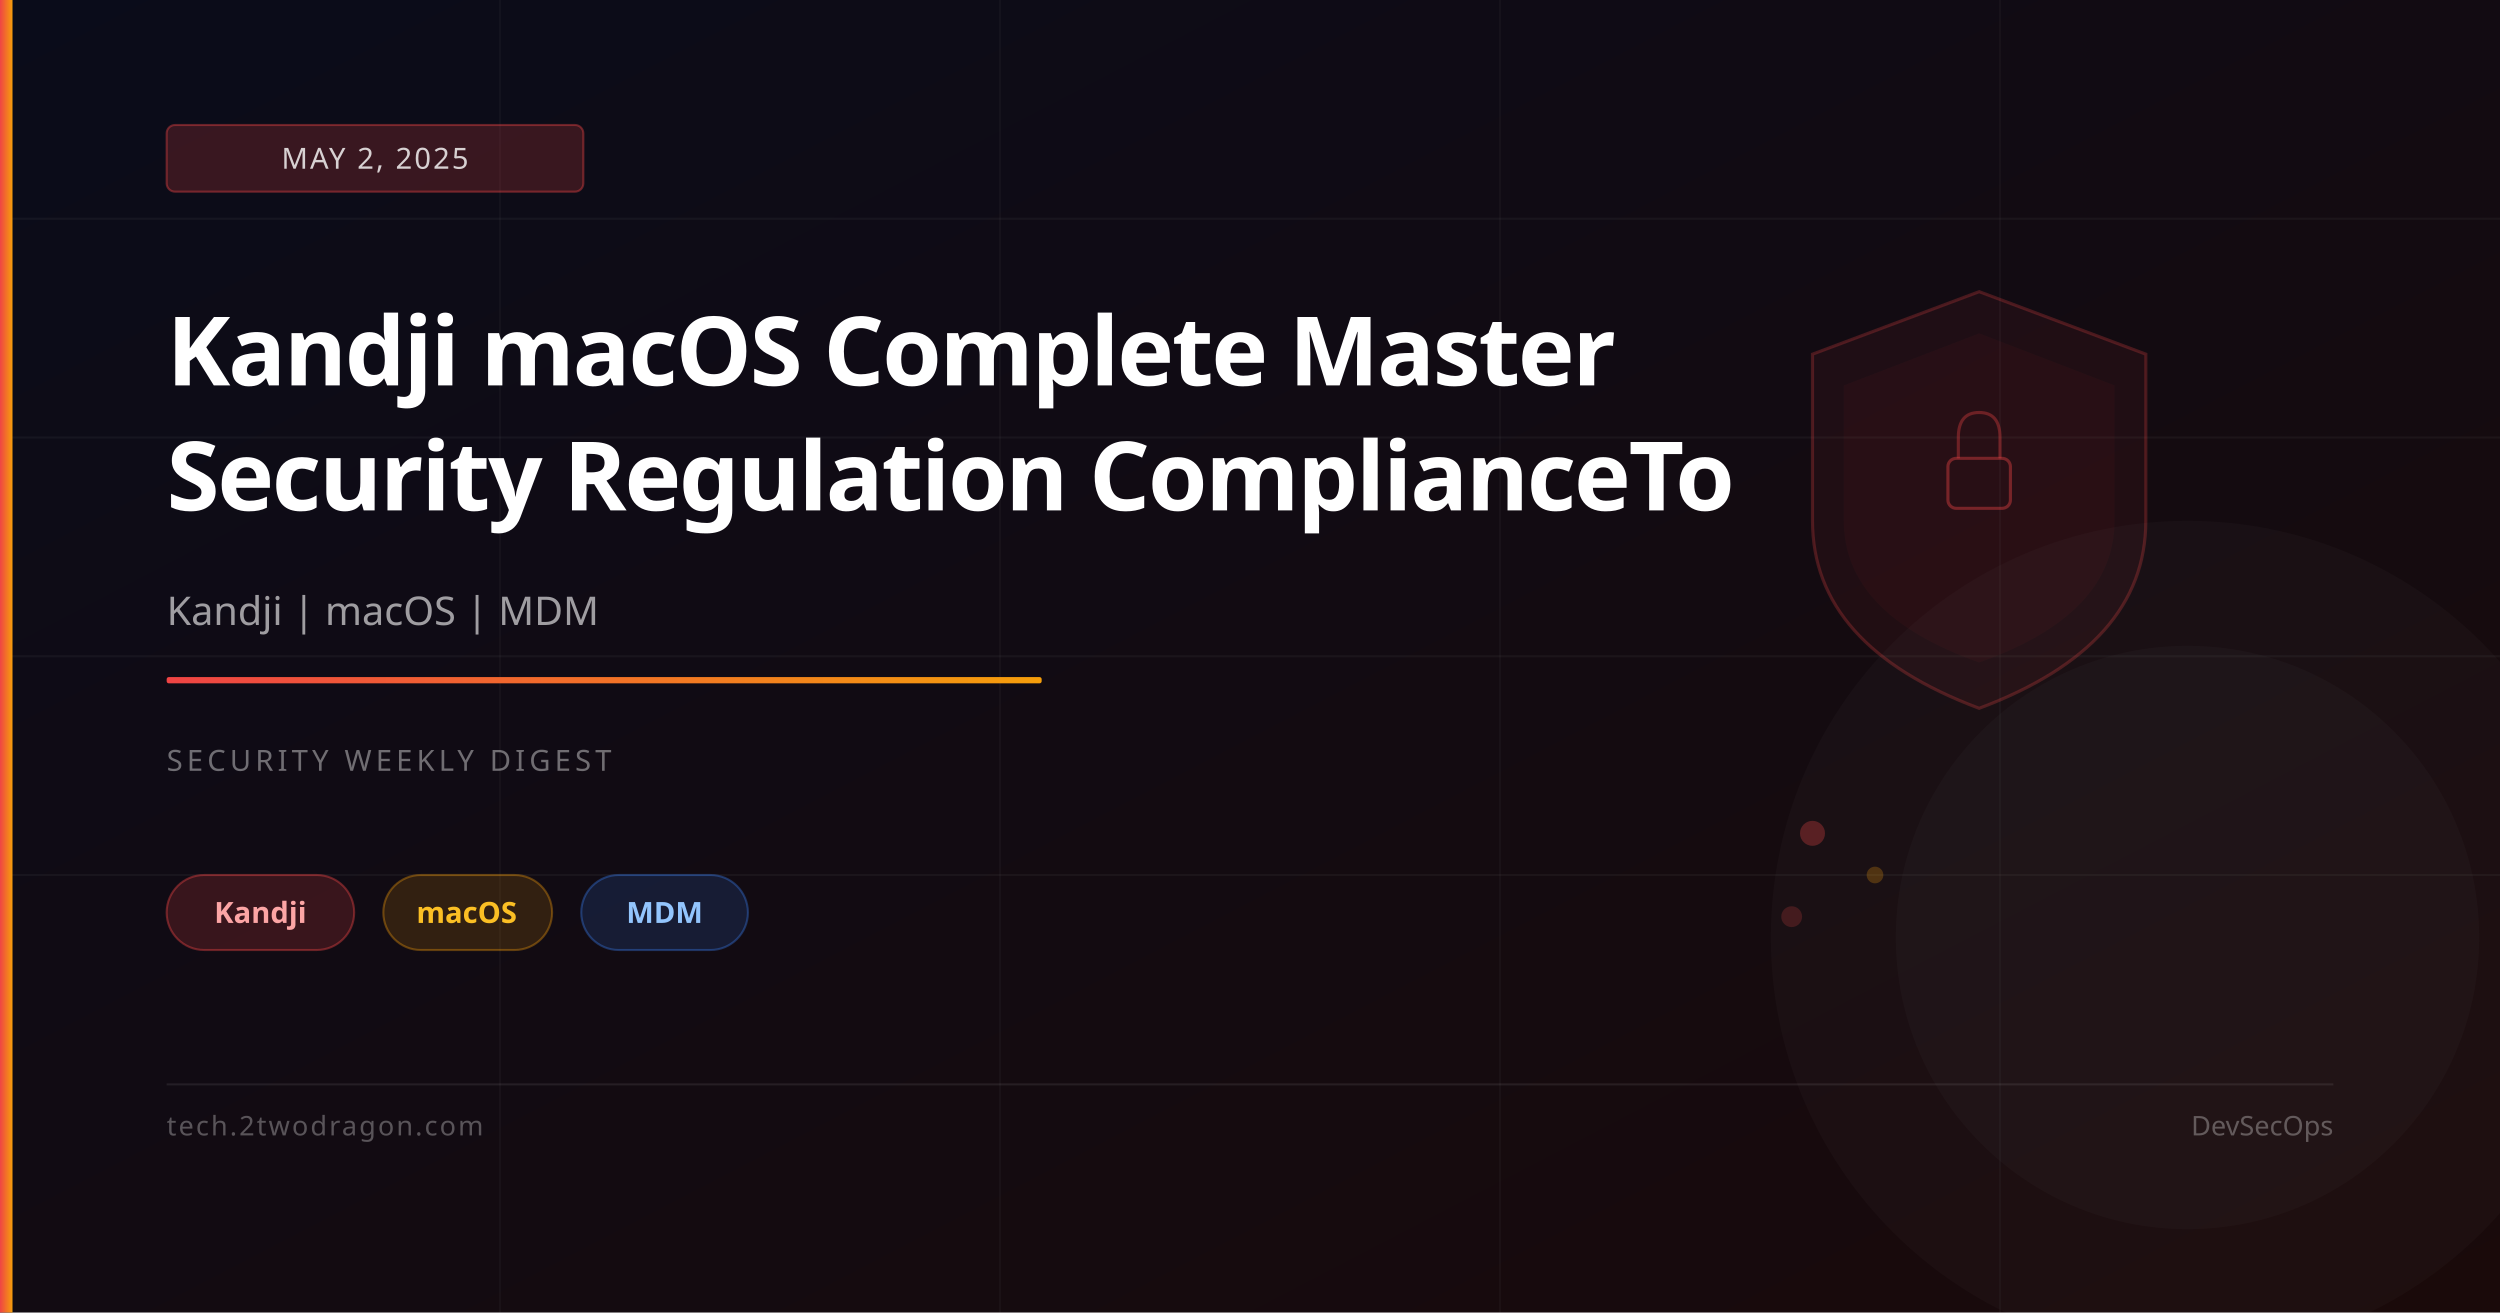
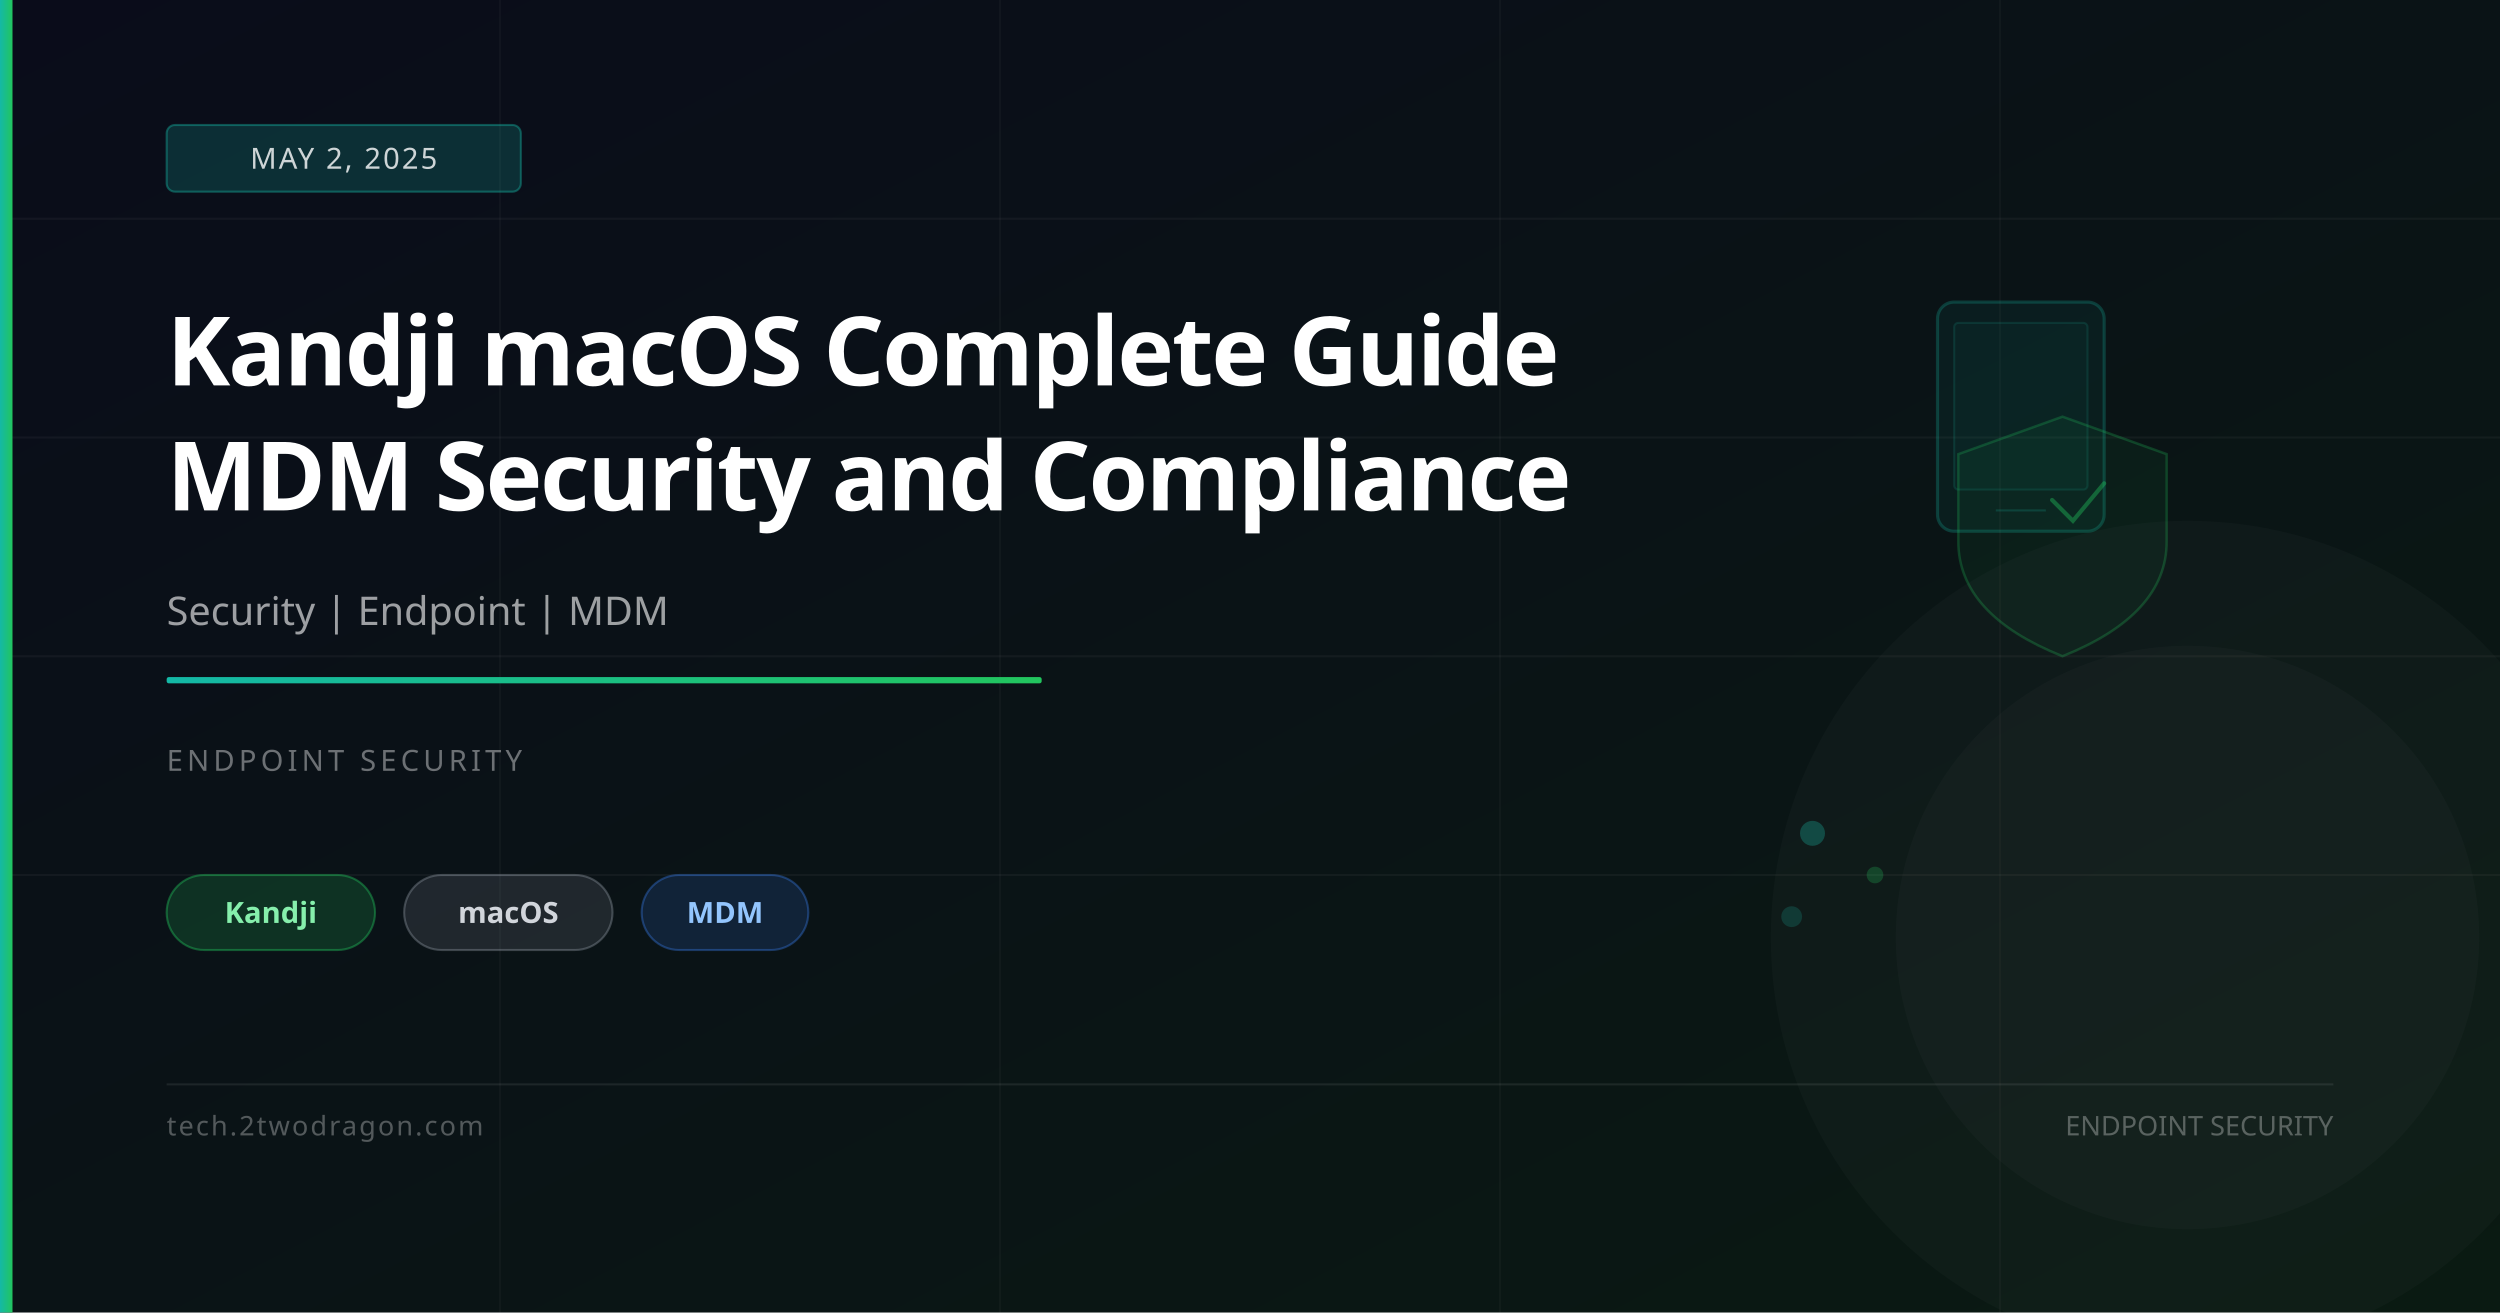
<svg xmlns="http://www.w3.org/2000/svg" viewBox="0 0 1200 630" width="1200" height="630">
  <defs>
    <linearGradient id="bg" x1="0%" y1="0%" x2="100%" y2="100%">
      <stop offset="0%" stop-color="#0a0c1a" />
-       <stop offset="100%" stop-color="#1a0a0a" />
+       <stop offset="100%" stop-color="#0a1a12" />
    </linearGradient>
    <linearGradient id="accent" x1="0%" y1="0%" x2="100%" y2="0%">
-       <stop offset="0%" stop-color="#ef4444" />
-       <stop offset="100%" stop-color="#f59e0b" />
+       <stop offset="0%" stop-color="#14b8a6" />
+       <stop offset="100%" stop-color="#22c55e" />
    </linearGradient>
  </defs>
  <rect width="1200" height="630" fill="url(#bg)" />
  <line x1="0" y1="105" x2="1200" y2="105" stroke="rgba(255,255,255,0.04)" stroke-width="1" />
  <line x1="0" y1="210" x2="1200" y2="210" stroke="rgba(255,255,255,0.04)" stroke-width="1" />
  <line x1="0" y1="315" x2="1200" y2="315" stroke="rgba(255,255,255,0.04)" stroke-width="1" />
  <line x1="0" y1="420" x2="1200" y2="420" stroke="rgba(255,255,255,0.04)" stroke-width="1" />
  <line x1="240" y1="0" x2="240" y2="630" stroke="rgba(255,255,255,0.03)" stroke-width="1" />
  <line x1="480" y1="0" x2="480" y2="630" stroke="rgba(255,255,255,0.03)" stroke-width="1" />
  <line x1="720" y1="0" x2="720" y2="630" stroke="rgba(255,255,255,0.03)" stroke-width="1" />
  <line x1="960" y1="0" x2="960" y2="630" stroke="rgba(255,255,255,0.03)" stroke-width="1" />
-   <path d="M950,140 L1030,170 L1030,250 Q1030,310 950,340 Q870,310 870,250 L870,170 Z" fill="rgba(239,68,68,0.06)" stroke="rgba(239,68,68,0.25)" stroke-width="1.5" />
-   <path d="M950,160 L1015,185 L1015,250 Q1015,295 950,318 Q885,295 885,250 L885,185 Z" fill="rgba(239,68,68,0.04)" />
-   <rect x="935" y="220" width="30" height="24" rx="4" fill="none" stroke="rgba(239,68,68,0.4)" stroke-width="1.5" />
-   <path d="M940,220 L940,210 Q940,198 950,198 Q960,198 960,210 L960,220" fill="none" stroke="rgba(239,68,68,0.35)" stroke-width="1.5" />
-   <circle cx="870" cy="400" r="6" fill="rgba(239,68,68,0.3)" />
-   <circle cx="900" cy="420" r="4" fill="rgba(245,158,11,0.25)" />
-   <circle cx="860" cy="440" r="5" fill="rgba(239,68,68,0.2)" />
+   <rect x="930" y="145" width="80" height="110" rx="8" fill="rgba(20,184,166,0.06)" stroke="rgba(20,184,166,0.25)" stroke-width="1.5" />
+   <rect x="938" y="155" width="64" height="80" rx="2" fill="rgba(20,184,166,0.04)" stroke="rgba(20,184,166,0.15)" stroke-width="1" />
+   <line x1="958" y1="245" x2="982" y2="245" stroke="rgba(20,184,166,0.2)" stroke-width="1" />
+   <path d="M990,200 L1040,218 L1040,260 Q1040,295 990,315 Q940,295 940,260 L940,218 Z" fill="rgba(34,197,94,0.06)" stroke="rgba(34,197,94,0.25)" stroke-width="1.2" />
+   <path d="M985,240 L995,250 L1010,232" fill="none" stroke="rgba(34,197,94,0.4)" stroke-width="2" stroke-linecap="round" />
+   <circle cx="870" cy="400" r="6" fill="rgba(20,184,166,0.3)" />
+   <circle cx="900" cy="420" r="4" fill="rgba(34,197,94,0.25)" />
+   <circle cx="860" cy="440" r="5" fill="rgba(20,184,166,0.2)" />
  <circle cx="1050" cy="450" r="200" fill="rgba(255,255,255,0.02)" />
  <circle cx="1050" cy="450" r="140" fill="rgba(255,255,255,0.02)" />
  <rect x="0" y="0" width="6" height="630" fill="url(#accent)" />
-   <rect x="80" y="60" width="200" height="32" rx="4" fill="rgba(239,68,68,0.2)" stroke="rgba(239,68,68,0.4)" stroke-width="1" />
-   <text x="180" y="81" font-family="system-ui,sans-serif" font-size="14" fill="rgba(255,255,255,0.8)" text-anchor="middle" letter-spacing="1">MAY 2, 2025</text>
-   <text x="80" y="185" font-family="system-ui,sans-serif" font-size="46" font-weight="700" fill="white" letter-spacing="-1">Kandji macOS Complete Master</text>
-   <text x="80" y="245" font-family="system-ui,sans-serif" font-size="46" font-weight="700" fill="white" letter-spacing="-1">Security Regulation ComplianceTo</text>
-   <text x="80" y="300" font-family="system-ui,sans-serif" font-size="19" fill="rgba(255,255,255,0.6)">Kandji | macOS | MDM</text>
+   <rect x="80" y="60" width="170" height="32" rx="4" fill="rgba(20,184,166,0.2)" stroke="rgba(20,184,166,0.4)" stroke-width="1" />
+   <text x="165" y="81" font-family="system-ui,sans-serif" font-size="14" fill="rgba(255,255,255,0.8)" text-anchor="middle" letter-spacing="1">MAY 2, 2025</text>
+   <text x="80" y="185" font-family="system-ui,sans-serif" font-size="46" font-weight="700" fill="white" letter-spacing="-1">Kandji macOS Complete Guide</text>
+   <text x="80" y="245" font-family="system-ui,sans-serif" font-size="46" font-weight="700" fill="white" letter-spacing="-1">MDM Security and Compliance</text>
+   <text x="80" y="300" font-family="system-ui,sans-serif" font-size="19" fill="rgba(255,255,255,0.6)">Security | Endpoint | MDM</text>
  <rect x="80" y="325" width="420" height="3" rx="1" fill="url(#accent)" />
-   <text x="80" y="370" font-family="system-ui,sans-serif" font-size="14" fill="rgba(255,255,255,0.4)" letter-spacing="2">SECURITY WEEKLY DIGEST</text>
-   <rect x="80" y="420" width="90" height="36" rx="18" fill="rgba(239,68,68,0.18)" stroke="rgba(239,68,68,0.4)" stroke-width="1" />
-   <text x="125" y="443" font-family="system-ui,sans-serif" font-size="14" fill="#fca5a5" text-anchor="middle" font-weight="600">Kandji</text>
-   <rect x="184" y="420" width="81" height="36" rx="18" fill="rgba(245,158,11,0.15)" stroke="rgba(245,158,11,0.35)" stroke-width="1" />
-   <text x="224" y="443" font-family="system-ui,sans-serif" font-size="14" fill="#fbbf24" text-anchor="middle" font-weight="600">macOS</text>
-   <rect x="279" y="420" width="80" height="36" rx="18" fill="rgba(59,130,246,0.15)" stroke="rgba(59,130,246,0.35)" stroke-width="1" />
-   <text x="319" y="443" font-family="system-ui,sans-serif" font-size="14" fill="#93c5fd" text-anchor="middle" font-weight="600">MDM</text>
+   <text x="80" y="370" font-family="system-ui,sans-serif" font-size="14" fill="rgba(255,255,255,0.4)" letter-spacing="2">ENDPOINT SECURITY</text>
+   <rect x="80" y="420" width="100" height="36" rx="18" fill="rgba(34,197,94,0.18)" stroke="rgba(34,197,94,0.4)" stroke-width="1" />
+   <text x="130" y="443" font-family="system-ui,sans-serif" font-size="14" fill="#86efac" text-anchor="middle" font-weight="600">Kandji</text>
+   <rect x="194" y="420" width="100" height="36" rx="18" fill="rgba(156,163,175,0.15)" stroke="rgba(156,163,175,0.35)" stroke-width="1" />
+   <text x="244" y="443" font-family="system-ui,sans-serif" font-size="14" fill="#d1d5db" text-anchor="middle" font-weight="600">macOS</text>
+   <rect x="308" y="420" width="80" height="36" rx="18" fill="rgba(59,130,246,0.15)" stroke="rgba(59,130,246,0.35)" stroke-width="1" />
+   <text x="348" y="443" font-family="system-ui,sans-serif" font-size="14" fill="#93c5fd" text-anchor="middle" font-weight="600">MDM</text>
  <rect x="80" y="520" width="1040" height="1" fill="rgba(255,255,255,0.08)" />
  <text x="80" y="545" font-family="system-ui,sans-serif" font-size="13" fill="rgba(255,255,255,0.3)" letter-spacing="1">tech.2twodragon.com</text>
-   <text x="1120" y="545" font-family="system-ui,sans-serif" font-size="13" fill="rgba(255,255,255,0.3)" text-anchor="end">DevSecOps</text>
+   <text x="1120" y="545" font-family="system-ui,sans-serif" font-size="13" fill="rgba(255,255,255,0.3)" text-anchor="end">ENDPOINT SECURITY</text>
</svg>
